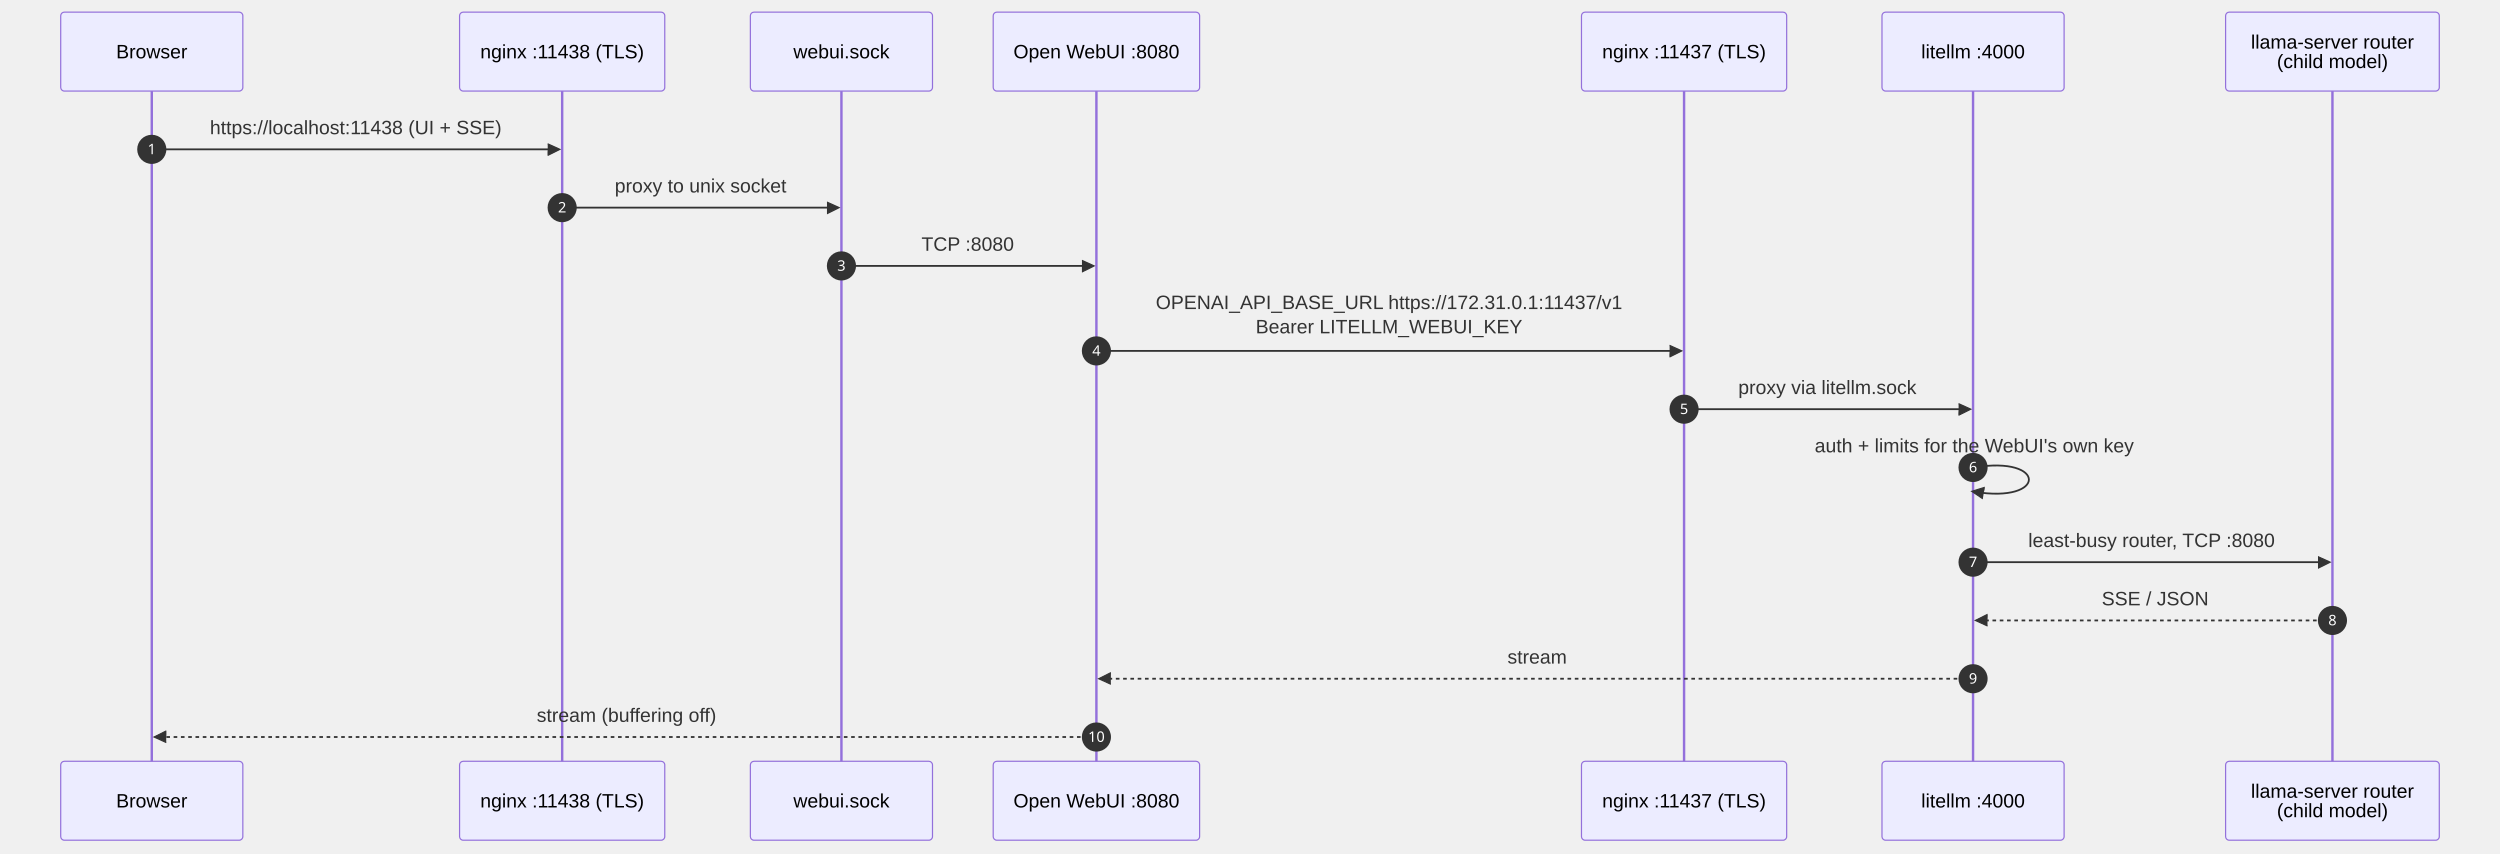
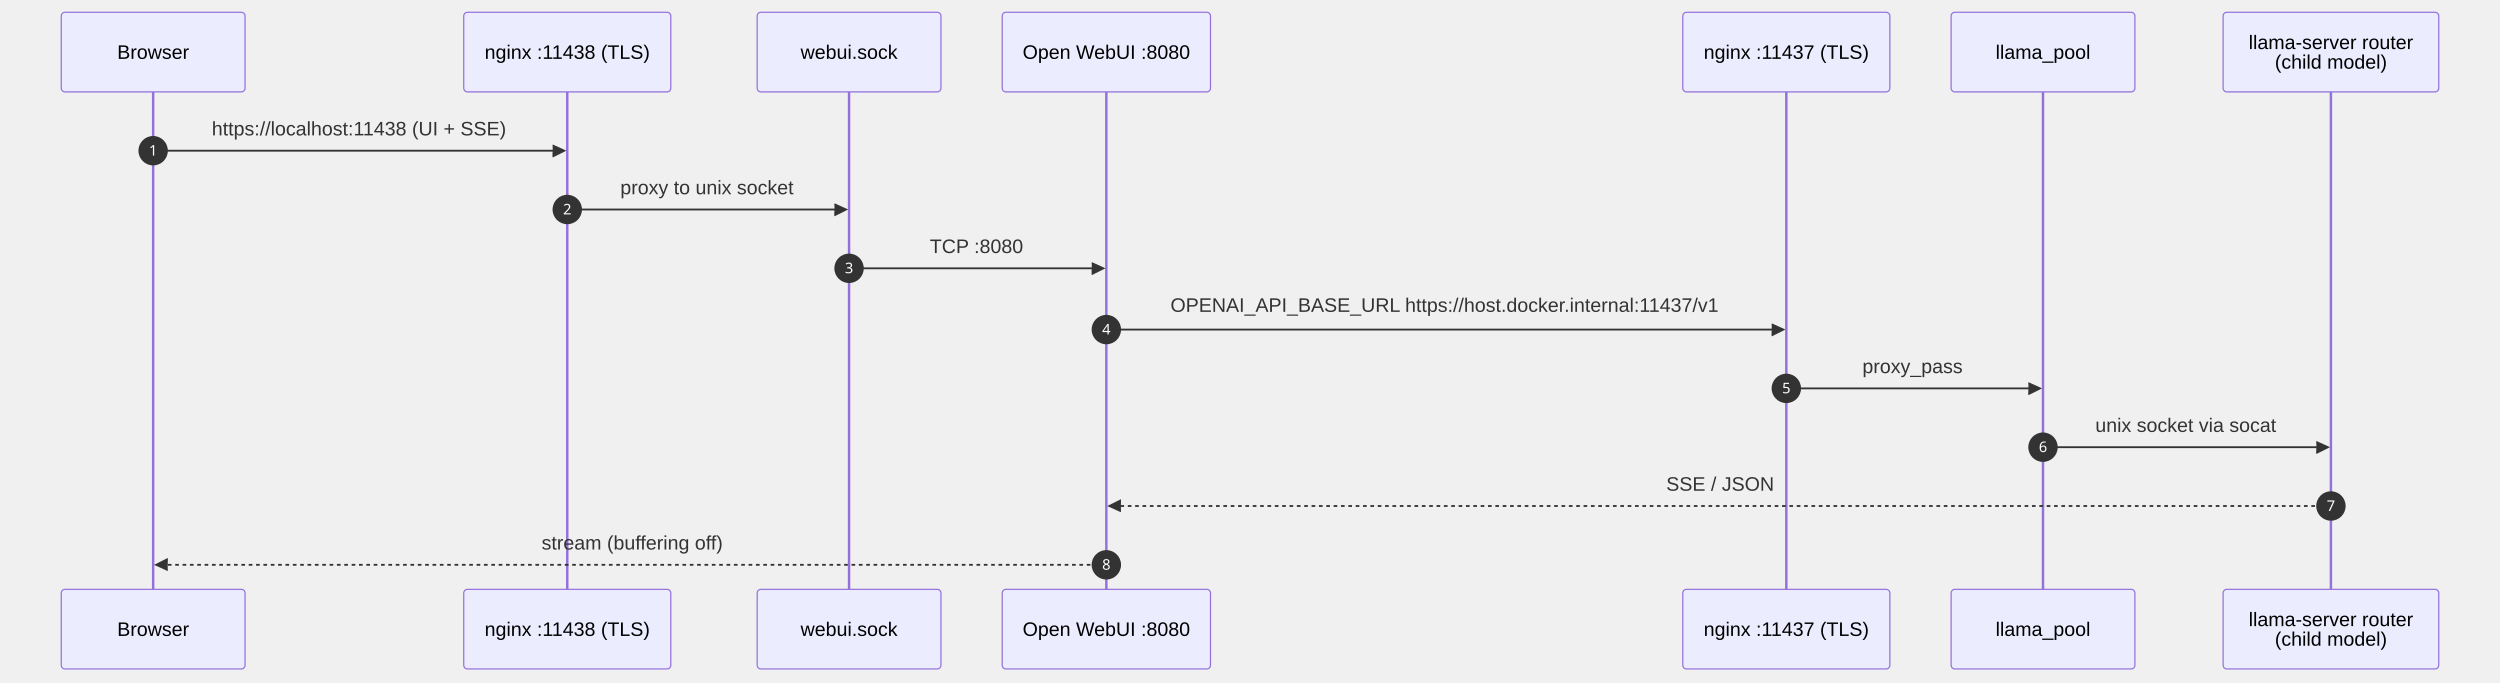
- <svg xmlns="http://www.w3.org/2000/svg" id="my-svg" width="100%" style="max-width: 2059px; background-color: white;" viewBox="-50 -10 2059 703" role="graphics-document document" aria-roledescription="sequence">
-   <g>
-     <rect x="1783" y="617" fill="#eaeaea" stroke="#666" width="176" height="65" name="L" rx="3" ry="3" class="actor actor-bottom" />
-     <text x="1871" y="649.5" dominant-baseline="central" alignment-baseline="central" class="actor actor-box" style="text-anchor: middle; font-size: 16px; font-weight: 400;">
-       <tspan x="1871" dy="-8">llama-server router</tspan>
-     </text>
-     <text x="1871" y="649.5" dominant-baseline="central" alignment-baseline="central" class="actor actor-box" style="text-anchor: middle; font-size: 16px; font-weight: 400;">
-       <tspan x="1871" dy="8">(child model)</tspan>
-     </text>
-   </g>
-   <g>
-     <rect x="1500" y="617" fill="#eaeaea" stroke="#666" width="150" height="65" name="LL" rx="3" ry="3" class="actor actor-bottom" />
-     <text x="1575" y="649.5" dominant-baseline="central" alignment-baseline="central" class="actor actor-box" style="text-anchor: middle; font-size: 16px; font-weight: 400;">
-       <tspan x="1575" dy="0">litellm :4000</tspan>
-     </text>
-   </g>
-   <g>
-     <rect x="1252.5" y="617" fill="#eaeaea" stroke="#666" width="169" height="65" name="N1" rx="3" ry="3" class="actor actor-bottom" />
-     <text x="1337" y="649.5" dominant-baseline="central" alignment-baseline="central" class="actor actor-box" style="text-anchor: middle; font-size: 16px; font-weight: 400;">
-       <tspan x="1337" dy="0">nginx :11437 (TLS)</tspan>
-     </text>
-   </g>
-   <g>
-     <rect x="768" y="617" fill="#eaeaea" stroke="#666" width="170" height="65" name="W" rx="3" ry="3" class="actor actor-bottom" />
-     <text x="853" y="649.5" dominant-baseline="central" alignment-baseline="central" class="actor actor-box" style="text-anchor: middle; font-size: 16px; font-weight: 400;">
+ <svg xmlns="http://www.w3.org/2000/svg" id="my-svg" width="100%" style="max-width: 2040.5px; background-color: white;" viewBox="-50 -10 2040.5 557" role="graphics-document document" aria-roledescription="sequence">
+   <g>
+     <rect x="1764.5" y="471" fill="#eaeaea" stroke="#666" width="176" height="65" name="L" rx="3" ry="3" class="actor actor-bottom" />
+     <text x="1852.5" y="503.5" dominant-baseline="central" alignment-baseline="central" class="actor actor-box" style="text-anchor: middle; font-size: 16px; font-weight: 400;">
+       <tspan x="1852.5" dy="-8">llama-server router</tspan>
+     </text>
+     <text x="1852.5" y="503.5" dominant-baseline="central" alignment-baseline="central" class="actor actor-box" style="text-anchor: middle; font-size: 16px; font-weight: 400;">
+       <tspan x="1852.5" dy="8">(child model)</tspan>
+     </text>
+   </g>
+   <g>
+     <rect x="1542.5" y="471" fill="#eaeaea" stroke="#666" width="150" height="65" name="UP" rx="3" ry="3" class="actor actor-bottom" />
+     <text x="1617.5" y="503.5" dominant-baseline="central" alignment-baseline="central" class="actor actor-box" style="text-anchor: middle; font-size: 16px; font-weight: 400;">
+       <tspan x="1617.5" dy="0">llama_pool</tspan>
+     </text>
+   </g>
+   <g>
+     <rect x="1323.5" y="471" fill="#eaeaea" stroke="#666" width="169" height="65" name="N1" rx="3" ry="3" class="actor actor-bottom" />
+     <text x="1408" y="503.5" dominant-baseline="central" alignment-baseline="central" class="actor actor-box" style="text-anchor: middle; font-size: 16px; font-weight: 400;">
+       <tspan x="1408" dy="0">nginx :11437 (TLS)</tspan>
+     </text>
+   </g>
+   <g>
+     <rect x="768" y="471" fill="#eaeaea" stroke="#666" width="170" height="65" name="W" rx="3" ry="3" class="actor actor-bottom" />
+     <text x="853" y="503.5" dominant-baseline="central" alignment-baseline="central" class="actor actor-box" style="text-anchor: middle; font-size: 16px; font-weight: 400;">
      <tspan x="853" dy="0">Open WebUI :8080</tspan>
    </text>
  </g>
  <g>
-     <rect x="568" y="617" fill="#eaeaea" stroke="#666" width="150" height="65" name="WS" rx="3" ry="3" class="actor actor-bottom" />
-     <text x="643" y="649.5" dominant-baseline="central" alignment-baseline="central" class="actor actor-box" style="text-anchor: middle; font-size: 16px; font-weight: 400;">
+     <rect x="568" y="471" fill="#eaeaea" stroke="#666" width="150" height="65" name="WS" rx="3" ry="3" class="actor actor-bottom" />
+     <text x="643" y="503.5" dominant-baseline="central" alignment-baseline="central" class="actor actor-box" style="text-anchor: middle; font-size: 16px; font-weight: 400;">
      <tspan x="643" dy="0">webui.sock</tspan>
    </text>
  </g>
  <g>
-     <rect x="328.5" y="617" fill="#eaeaea" stroke="#666" width="169" height="65" name="N2" rx="3" ry="3" class="actor actor-bottom" />
-     <text x="413" y="649.5" dominant-baseline="central" alignment-baseline="central" class="actor actor-box" style="text-anchor: middle; font-size: 16px; font-weight: 400;">
+     <rect x="328.5" y="471" fill="#eaeaea" stroke="#666" width="169" height="65" name="N2" rx="3" ry="3" class="actor actor-bottom" />
+     <text x="413" y="503.5" dominant-baseline="central" alignment-baseline="central" class="actor actor-box" style="text-anchor: middle; font-size: 16px; font-weight: 400;">
      <tspan x="413" dy="0">nginx :11438 (TLS)</tspan>
    </text>
  </g>
  <g>
-     <rect x="0" y="617" fill="#eaeaea" stroke="#666" width="150" height="65" name="B" rx="3" ry="3" class="actor actor-bottom" />
-     <text x="75" y="649.5" dominant-baseline="central" alignment-baseline="central" class="actor actor-box" style="text-anchor: middle; font-size: 16px; font-weight: 400;">
+     <rect x="0" y="471" fill="#eaeaea" stroke="#666" width="150" height="65" name="B" rx="3" ry="3" class="actor actor-bottom" />
+     <text x="75" y="503.5" dominant-baseline="central" alignment-baseline="central" class="actor actor-box" style="text-anchor: middle; font-size: 16px; font-weight: 400;">
      <tspan x="75" dy="0">Browser</tspan>
    </text>
  </g>
  <g>
-     <line id="actor6" x1="1871" y1="65" x2="1871" y2="617" class="actor-line 200" stroke-width="0.5px" stroke="#999" name="L" data-et="life-line" data-id="L" />
+     <line id="actor6" x1="1852.5" y1="65" x2="1852.5" y2="471" class="actor-line 200" stroke-width="0.5px" stroke="#999" name="L" data-et="life-line" data-id="L" />
    <g id="root-6" data-et="participant" data-type="participant" data-id="L">
-       <rect x="1783" y="0" fill="#eaeaea" stroke="#666" width="176" height="65" name="L" rx="3" ry="3" class="actor actor-top" />
-       <text x="1871" y="32.5" dominant-baseline="central" alignment-baseline="central" class="actor actor-box" style="text-anchor: middle; font-size: 16px; font-weight: 400;">
-         <tspan x="1871" dy="-8">llama-server router</tspan>
-       </text>
-       <text x="1871" y="32.5" dominant-baseline="central" alignment-baseline="central" class="actor actor-box" style="text-anchor: middle; font-size: 16px; font-weight: 400;">
-         <tspan x="1871" dy="8">(child model)</tspan>
-       </text>
-     </g>
-   </g>
-   <g>
-     <line id="actor5" x1="1575" y1="65" x2="1575" y2="617" class="actor-line 200" stroke-width="0.5px" stroke="#999" name="LL" data-et="life-line" data-id="LL" />
-     <g id="root-5" data-et="participant" data-type="participant" data-id="LL">
-       <rect x="1500" y="0" fill="#eaeaea" stroke="#666" width="150" height="65" name="LL" rx="3" ry="3" class="actor actor-top" />
-       <text x="1575" y="32.5" dominant-baseline="central" alignment-baseline="central" class="actor actor-box" style="text-anchor: middle; font-size: 16px; font-weight: 400;">
-         <tspan x="1575" dy="0">litellm :4000</tspan>
-       </text>
-     </g>
-   </g>
-   <g>
-     <line id="actor4" x1="1337" y1="65" x2="1337" y2="617" class="actor-line 200" stroke-width="0.5px" stroke="#999" name="N1" data-et="life-line" data-id="N1" />
+       <rect x="1764.5" y="0" fill="#eaeaea" stroke="#666" width="176" height="65" name="L" rx="3" ry="3" class="actor actor-top" />
+       <text x="1852.5" y="32.5" dominant-baseline="central" alignment-baseline="central" class="actor actor-box" style="text-anchor: middle; font-size: 16px; font-weight: 400;">
+         <tspan x="1852.5" dy="-8">llama-server router</tspan>
+       </text>
+       <text x="1852.5" y="32.5" dominant-baseline="central" alignment-baseline="central" class="actor actor-box" style="text-anchor: middle; font-size: 16px; font-weight: 400;">
+         <tspan x="1852.5" dy="8">(child model)</tspan>
+       </text>
+     </g>
+   </g>
+   <g>
+     <line id="actor5" x1="1617.5" y1="65" x2="1617.5" y2="471" class="actor-line 200" stroke-width="0.5px" stroke="#999" name="UP" data-et="life-line" data-id="UP" />
+     <g id="root-5" data-et="participant" data-type="participant" data-id="UP">
+       <rect x="1542.5" y="0" fill="#eaeaea" stroke="#666" width="150" height="65" name="UP" rx="3" ry="3" class="actor actor-top" />
+       <text x="1617.5" y="32.5" dominant-baseline="central" alignment-baseline="central" class="actor actor-box" style="text-anchor: middle; font-size: 16px; font-weight: 400;">
+         <tspan x="1617.5" dy="0">llama_pool</tspan>
+       </text>
+     </g>
+   </g>
+   <g>
+     <line id="actor4" x1="1408" y1="65" x2="1408" y2="471" class="actor-line 200" stroke-width="0.5px" stroke="#999" name="N1" data-et="life-line" data-id="N1" />
    <g id="root-4" data-et="participant" data-type="participant" data-id="N1">
-       <rect x="1252.5" y="0" fill="#eaeaea" stroke="#666" width="169" height="65" name="N1" rx="3" ry="3" class="actor actor-top" />
-       <text x="1337" y="32.5" dominant-baseline="central" alignment-baseline="central" class="actor actor-box" style="text-anchor: middle; font-size: 16px; font-weight: 400;">
-         <tspan x="1337" dy="0">nginx :11437 (TLS)</tspan>
-       </text>
-     </g>
-   </g>
-   <g>
-     <line id="actor3" x1="853" y1="65" x2="853" y2="617" class="actor-line 200" stroke-width="0.5px" stroke="#999" name="W" data-et="life-line" data-id="W" />
+       <rect x="1323.5" y="0" fill="#eaeaea" stroke="#666" width="169" height="65" name="N1" rx="3" ry="3" class="actor actor-top" />
+       <text x="1408" y="32.5" dominant-baseline="central" alignment-baseline="central" class="actor actor-box" style="text-anchor: middle; font-size: 16px; font-weight: 400;">
+         <tspan x="1408" dy="0">nginx :11437 (TLS)</tspan>
+       </text>
+     </g>
+   </g>
+   <g>
+     <line id="actor3" x1="853" y1="65" x2="853" y2="471" class="actor-line 200" stroke-width="0.5px" stroke="#999" name="W" data-et="life-line" data-id="W" />
    <g id="root-3" data-et="participant" data-type="participant" data-id="W">
      <rect x="768" y="0" fill="#eaeaea" stroke="#666" width="170" height="65" name="W" rx="3" ry="3" class="actor actor-top" />
      <text x="853" y="32.5" dominant-baseline="central" alignment-baseline="central" class="actor actor-box" style="text-anchor: middle; font-size: 16px; font-weight: 400;">
        <tspan x="853" dy="0">Open WebUI :8080</tspan>
      </text>
    </g>
  </g>
  <g>
-     <line id="actor2" x1="643" y1="65" x2="643" y2="617" class="actor-line 200" stroke-width="0.5px" stroke="#999" name="WS" data-et="life-line" data-id="WS" />
+     <line id="actor2" x1="643" y1="65" x2="643" y2="471" class="actor-line 200" stroke-width="0.5px" stroke="#999" name="WS" data-et="life-line" data-id="WS" />
    <g id="root-2" data-et="participant" data-type="participant" data-id="WS">
      <rect x="568" y="0" fill="#eaeaea" stroke="#666" width="150" height="65" name="WS" rx="3" ry="3" class="actor actor-top" />
      <text x="643" y="32.5" dominant-baseline="central" alignment-baseline="central" class="actor actor-box" style="text-anchor: middle; font-size: 16px; font-weight: 400;">
        <tspan x="643" dy="0">webui.sock</tspan>
      </text>
    </g>
  </g>
  <g>
-     <line id="actor1" x1="413" y1="65" x2="413" y2="617" class="actor-line 200" stroke-width="0.5px" stroke="#999" name="N2" data-et="life-line" data-id="N2" />
+     <line id="actor1" x1="413" y1="65" x2="413" y2="471" class="actor-line 200" stroke-width="0.5px" stroke="#999" name="N2" data-et="life-line" data-id="N2" />
    <g id="root-1" data-et="participant" data-type="participant" data-id="N2">
      <rect x="328.5" y="0" fill="#eaeaea" stroke="#666" width="169" height="65" name="N2" rx="3" ry="3" class="actor actor-top" />
      <text x="413" y="32.5" dominant-baseline="central" alignment-baseline="central" class="actor actor-box" style="text-anchor: middle; font-size: 16px; font-weight: 400;">
        <tspan x="413" dy="0">nginx :11438 (TLS)</tspan>
      </text>
    </g>
  </g>
  <g>
-     <line id="actor0" x1="75" y1="65" x2="75" y2="617" class="actor-line 200" stroke-width="0.5px" stroke="#999" name="B" data-et="life-line" data-id="B" />
+     <line id="actor0" x1="75" y1="65" x2="75" y2="471" class="actor-line 200" stroke-width="0.5px" stroke="#999" name="B" data-et="life-line" data-id="B" />
    <g id="root-0" data-et="participant" data-type="participant" data-id="B">
      <rect x="0" y="0" fill="#eaeaea" stroke="#666" width="150" height="65" name="B" rx="3" ry="3" class="actor actor-top" />
      <text x="75" y="32.5" dominant-baseline="central" alignment-baseline="central" class="actor actor-box" style="text-anchor: middle; font-size: 16px; font-weight: 400;">
        <tspan x="75" dy="0">Browser</tspan>
      </text>
    </g>
  </g>
  <style>#my-svg{font-family:"trebuchet ms",verdana,arial,sans-serif;font-size:16px;fill:#333;}@keyframes edge-animation-frame{from{stroke-dashoffset:0;}}@keyframes dash{to{stroke-dashoffset:0;}}#my-svg .edge-animation-slow{stroke-dasharray:9,5!important;stroke-dashoffset:900;animation:dash 50s linear infinite;stroke-linecap:round;}#my-svg .edge-animation-fast{stroke-dasharray:9,5!important;stroke-dashoffset:900;animation:dash 20s linear infinite;stroke-linecap:round;}#my-svg .error-icon{fill:#552222;}#my-svg .error-text{fill:#552222;stroke:#552222;}#my-svg .edge-thickness-normal{stroke-width:1px;}#my-svg .edge-thickness-thick{stroke-width:3.5px;}#my-svg .edge-pattern-solid{stroke-dasharray:0;}#my-svg .edge-thickness-invisible{stroke-width:0;fill:none;}#my-svg .edge-pattern-dashed{stroke-dasharray:3;}#my-svg .edge-pattern-dotted{stroke-dasharray:2;}#my-svg .marker{fill:#333333;stroke:#333333;}#my-svg .marker.cross{stroke:#333333;}#my-svg svg{font-family:"trebuchet ms",verdana,arial,sans-serif;font-size:16px;}#my-svg p{margin:0;}#my-svg .actor{stroke:#9370DB;fill:#ECECFF;stroke-width:1;}#my-svg rect.actor.outer-path[data-look="neo"]{filter:drop-shadow(1px 2px 2px rgba(185, 185, 185, 1));}#my-svg rect.note[data-look="neo"]{stroke:#aaaa33;fill:#fff5ad;filter:drop-shadow(1px 2px 2px rgba(185, 185, 185, 1));}#my-svg text.actor&gt;tspan{fill:black;stroke:none;}#my-svg .actor-line{stroke:#9370DB;}#my-svg .innerArc{stroke-width:1.5;stroke-dasharray:none;}#my-svg .messageLine0{stroke-width:1.5;stroke-dasharray:none;stroke:#333;}#my-svg .messageLine1{stroke-width:1.5;stroke-dasharray:2,2;stroke:#333;}#my-svg [id$="-arrowhead"] path{fill:#333;stroke:#333;}#my-svg .sequenceNumber{fill:white;}#my-svg [id$="-sequencenumber"]{fill:#333;}#my-svg [id$="-crosshead"] path{fill:#333;stroke:#333;}#my-svg .messageText{fill:#333;stroke:none;}#my-svg .labelBox{stroke:#9370DB;fill:#ECECFF;filter:none;}#my-svg .labelText,#my-svg .labelText&gt;tspan{fill:black;stroke:none;}#my-svg .loopText,#my-svg .loopText&gt;tspan{fill:black;stroke:none;}#my-svg .sectionTitle,#my-svg .sectionTitle&gt;tspan{fill:black;stroke:none;}#my-svg .loopLine{stroke-width:2px;stroke-dasharray:2,2;stroke:#9370DB;fill:#9370DB;}#my-svg .note{stroke:#aaaa33;fill:#fff5ad;}#my-svg .noteText,#my-svg .noteText&gt;tspan{fill:black;stroke:none;font-weight:normal;}#my-svg .activation0{fill:#f4f4f4;stroke:#666;}#my-svg .activation1{fill:#f4f4f4;stroke:#666;}#my-svg .activation2{fill:#f4f4f4;stroke:#666;}#my-svg .actorPopupMenu{position:absolute;}#my-svg .actorPopupMenuPanel{position:absolute;fill:#ECECFF;box-shadow:0px 8px 16px 0px rgba(0,0,0,0.2);filter:drop-shadow(3px 5px 2px rgb(0 0 0 / 0.4));}#my-svg .actor-man circle,#my-svg line{fill:#ECECFF;stroke-width:2px;}#my-svg g rect.rect{filter:drop-shadow(1px 2px 2px rgba(185, 185, 185, 1));stroke:#9370DB;}#my-svg .node .neo-node{stroke:#9370DB;}#my-svg [data-look="neo"].node rect,#my-svg [data-look="neo"].cluster rect,#my-svg [data-look="neo"].node polygon{stroke:#9370DB;filter:drop-shadow(1px 2px 2px rgba(185, 185, 185, 1));}#my-svg [data-look="neo"].swimlane.cluster rect{filter:none;}#my-svg [data-look="neo"].node path{stroke:#9370DB;stroke-width:1px;}#my-svg [data-look="neo"].node .outer-path{filter:drop-shadow(1px 2px 2px rgba(185, 185, 185, 1));}#my-svg [data-look="neo"].node .neo-line path{stroke:#9370DB;filter:none;}#my-svg [data-look="neo"].node circle{stroke:#9370DB;filter:drop-shadow(1px 2px 2px rgba(185, 185, 185, 1));}#my-svg [data-look="neo"].node circle .state-start{fill:#000000;}#my-svg [data-look="neo"].icon-shape .icon{fill:#9370DB;filter:drop-shadow(1px 2px 2px rgba(185, 185, 185, 1));}#my-svg [data-look="neo"].icon-shape .icon-neo path{stroke:#9370DB;filter:drop-shadow(1px 2px 2px rgba(185, 185, 185, 1));}#my-svg :root{--mermaid-font-family:"trebuchet ms",verdana,arial,sans-serif;}</style>
  <g />
  <defs>
    <symbol id="my-svg-computer" width="24" height="24">
      <path transform="scale(.5)" d="M2 2v13h20v-13h-20zm18 11h-16v-9h16v9zm-10.228 6l.466-1h3.524l.467 1h-4.457zm14.228 3h-24l2-6h2.104l-1.33 4h18.45l-1.297-4h2.073l2 6zm-5-10h-14v-7h14v7z" />
    </symbol>
  </defs>
  <defs>
    <symbol id="my-svg-database" fill-rule="evenodd" clip-rule="evenodd">
      <path transform="scale(.5)" d="M12.258.001l.256.004.255.005.253.008.251.01.249.012.247.015.246.016.242.019.241.02.239.023.236.024.233.027.231.028.229.031.225.032.223.034.22.036.217.038.214.04.211.041.208.043.205.045.201.046.198.048.194.05.191.051.187.053.183.054.18.056.175.057.172.059.168.06.163.061.16.063.155.064.15.066.074.033.073.033.071.034.07.034.069.035.068.035.067.035.066.035.064.036.064.036.062.036.06.036.06.037.058.037.058.037.055.038.055.038.053.038.052.038.051.039.05.039.048.039.047.039.045.04.044.04.043.04.041.04.04.041.039.041.037.041.036.041.034.041.033.042.032.042.03.042.029.042.027.042.026.043.024.043.023.043.021.043.02.043.018.044.017.043.015.044.013.044.012.044.011.045.009.044.007.045.006.045.004.045.002.045.001.045v17l-.001.045-.002.045-.004.045-.006.045-.007.045-.009.044-.011.045-.012.044-.013.044-.015.044-.017.043-.018.044-.02.043-.021.043-.023.043-.024.043-.026.043-.027.042-.029.042-.03.042-.032.042-.033.042-.034.041-.036.041-.037.041-.039.041-.04.041-.041.04-.043.04-.044.04-.045.04-.047.039-.048.039-.05.039-.051.039-.052.038-.053.038-.055.038-.055.038-.058.037-.058.037-.06.037-.06.036-.062.036-.064.036-.064.036-.066.035-.067.035-.068.035-.069.035-.07.034-.071.034-.073.033-.074.033-.15.066-.155.064-.16.063-.163.061-.168.06-.172.059-.175.057-.18.056-.183.054-.187.053-.191.051-.194.05-.198.048-.201.046-.205.045-.208.043-.211.041-.214.04-.217.038-.22.036-.223.034-.225.032-.229.031-.231.028-.233.027-.236.024-.239.023-.241.02-.242.019-.246.016-.247.015-.249.012-.251.01-.253.008-.255.005-.256.004-.258.001-.258-.001-.256-.004-.255-.005-.253-.008-.251-.01-.249-.012-.247-.015-.245-.016-.243-.019-.241-.02-.238-.023-.236-.024-.234-.027-.231-.028-.228-.031-.226-.032-.223-.034-.22-.036-.217-.038-.214-.04-.211-.041-.208-.043-.204-.045-.201-.046-.198-.048-.195-.05-.19-.051-.187-.053-.184-.054-.179-.056-.176-.057-.172-.059-.167-.06-.164-.061-.159-.063-.155-.064-.151-.066-.074-.033-.072-.033-.072-.034-.07-.034-.069-.035-.068-.035-.067-.035-.066-.035-.064-.036-.063-.036-.062-.036-.061-.036-.06-.037-.058-.037-.057-.037-.056-.038-.055-.038-.053-.038-.052-.038-.051-.039-.049-.039-.049-.039-.046-.039-.046-.04-.044-.04-.043-.04-.041-.04-.04-.041-.039-.041-.037-.041-.036-.041-.034-.041-.033-.042-.032-.042-.03-.042-.029-.042-.027-.042-.026-.043-.024-.043-.023-.043-.021-.043-.02-.043-.018-.044-.017-.043-.015-.044-.013-.044-.012-.044-.011-.045-.009-.044-.007-.045-.006-.045-.004-.045-.002-.045-.001-.045v-17l.001-.045.002-.045.004-.045.006-.045.007-.045.009-.044.011-.045.012-.044.013-.044.015-.044.017-.043.018-.044.02-.043.021-.043.023-.043.024-.043.026-.043.027-.042.029-.042.03-.042.032-.042.033-.042.034-.041.036-.041.037-.041.039-.041.04-.041.041-.04.043-.04.044-.04.046-.04.046-.039.049-.039.049-.039.051-.039.052-.038.053-.038.055-.038.056-.038.057-.037.058-.037.06-.037.061-.036.062-.036.063-.036.064-.036.066-.035.067-.035.068-.035.069-.035.07-.034.072-.034.072-.033.074-.033.151-.066.155-.064.159-.063.164-.061.167-.06.172-.059.176-.057.179-.056.184-.054.187-.053.19-.051.195-.05.198-.048.201-.046.204-.045.208-.043.211-.041.214-.04.217-.038.22-.036.223-.034.226-.032.228-.031.231-.028.234-.027.236-.024.238-.023.241-.02.243-.019.245-.016.247-.015.249-.012.251-.01.253-.008.255-.005.256-.004.258-.001.258.001zm-9.258 20.499v.01l.001.021.003.021.004.022.005.021.006.022.007.022.009.023.01.022.011.023.012.023.013.023.015.023.016.024.017.023.018.024.019.024.021.024.022.025.023.024.024.025.052.049.056.05.061.051.066.051.07.051.075.051.079.052.084.052.088.052.092.052.097.052.102.051.105.052.11.052.114.051.119.051.123.051.127.05.131.05.135.05.139.048.144.049.147.047.152.047.155.047.16.045.163.045.167.043.171.043.176.041.178.041.183.039.187.039.19.037.194.035.197.035.202.033.204.031.209.03.212.029.216.027.219.025.222.024.226.021.23.02.233.018.236.016.24.015.243.012.246.01.249.008.253.005.256.004.259.001.26-.001.257-.004.254-.005.25-.008.247-.011.244-.012.241-.014.237-.016.233-.018.231-.021.226-.021.224-.024.22-.026.216-.027.212-.028.21-.031.205-.031.202-.034.198-.034.194-.036.191-.037.187-.039.183-.04.179-.04.175-.042.172-.043.168-.044.163-.045.16-.046.155-.046.152-.047.148-.048.143-.049.139-.049.136-.05.131-.05.126-.05.123-.051.118-.052.114-.051.11-.052.106-.052.101-.052.096-.052.092-.052.088-.053.083-.051.079-.052.074-.052.07-.051.065-.051.06-.051.056-.05.051-.05.023-.024.023-.025.021-.024.02-.024.019-.024.018-.024.017-.024.015-.023.014-.024.013-.023.012-.023.01-.023.01-.022.008-.022.006-.022.006-.022.004-.022.004-.021.001-.021.001-.021v-4.127l-.077.055-.08.053-.083.054-.085.053-.087.052-.09.052-.093.051-.095.05-.097.05-.1.049-.102.049-.105.048-.106.047-.109.047-.111.046-.114.045-.115.045-.118.044-.12.043-.122.042-.124.042-.126.041-.128.04-.13.04-.132.038-.134.038-.135.037-.138.037-.139.035-.142.035-.143.034-.144.033-.147.032-.148.031-.15.03-.151.03-.153.029-.154.027-.156.027-.158.026-.159.025-.161.024-.162.023-.163.022-.165.021-.166.02-.167.019-.169.018-.169.017-.171.016-.173.015-.173.014-.175.013-.175.012-.177.011-.178.01-.179.008-.179.008-.181.006-.182.005-.182.004-.184.003-.184.002h-.37l-.184-.002-.184-.003-.182-.004-.182-.005-.181-.006-.179-.008-.179-.008-.178-.01-.176-.011-.176-.012-.175-.013-.173-.014-.172-.015-.171-.016-.17-.017-.169-.018-.167-.019-.166-.02-.165-.021-.163-.022-.162-.023-.161-.024-.159-.025-.157-.026-.156-.027-.155-.027-.153-.029-.151-.03-.15-.03-.148-.031-.146-.032-.145-.033-.143-.034-.141-.035-.14-.035-.137-.037-.136-.037-.134-.038-.132-.038-.13-.04-.128-.04-.126-.041-.124-.042-.122-.042-.12-.044-.117-.043-.116-.045-.113-.045-.112-.046-.109-.047-.106-.047-.105-.048-.102-.049-.1-.049-.097-.05-.095-.05-.093-.052-.09-.051-.087-.052-.085-.053-.083-.054-.08-.054-.077-.054v4.127zm0-5.654v.011l.001.021.003.021.004.021.005.022.006.022.007.022.009.022.01.022.011.023.012.023.013.023.015.024.016.023.017.024.018.024.019.024.021.024.022.024.023.025.024.024.052.05.056.05.061.05.066.051.07.051.075.052.079.051.084.052.088.052.092.052.097.052.102.052.105.052.11.051.114.051.119.052.123.05.127.051.131.05.135.049.139.049.144.048.147.048.152.047.155.046.16.045.163.045.167.044.171.042.176.042.178.04.183.04.187.038.19.037.194.036.197.034.202.033.204.032.209.03.212.028.216.027.219.025.222.024.226.022.23.02.233.018.236.016.24.014.243.012.246.01.249.008.253.006.256.003.259.001.26-.001.257-.003.254-.006.25-.008.247-.01.244-.012.241-.015.237-.016.233-.018.231-.02.226-.022.224-.024.22-.025.216-.027.212-.029.21-.03.205-.032.202-.033.198-.035.194-.036.191-.037.187-.039.183-.039.179-.041.175-.042.172-.043.168-.044.163-.045.16-.045.155-.047.152-.047.148-.048.143-.048.139-.05.136-.049.131-.05.126-.051.123-.051.118-.051.114-.052.11-.052.106-.052.101-.052.096-.052.092-.052.088-.052.083-.052.079-.052.074-.051.07-.052.065-.051.06-.05.056-.051.051-.049.023-.025.023-.024.021-.025.02-.024.019-.024.018-.024.017-.024.015-.023.014-.023.013-.024.012-.022.01-.023.01-.023.008-.022.006-.022.006-.022.004-.021.004-.022.001-.021.001-.021v-4.139l-.077.054-.08.054-.083.054-.085.052-.087.053-.09.051-.093.051-.095.051-.097.05-.1.049-.102.049-.105.048-.106.047-.109.047-.111.046-.114.045-.115.044-.118.044-.12.044-.122.042-.124.042-.126.041-.128.04-.13.039-.132.039-.134.038-.135.037-.138.036-.139.036-.142.035-.143.033-.144.033-.147.033-.148.031-.15.03-.151.03-.153.028-.154.028-.156.027-.158.026-.159.025-.161.024-.162.023-.163.022-.165.021-.166.02-.167.019-.169.018-.169.017-.171.016-.173.015-.173.014-.175.013-.175.012-.177.011-.178.009-.179.009-.179.007-.181.007-.182.005-.182.004-.184.003-.184.002h-.37l-.184-.002-.184-.003-.182-.004-.182-.005-.181-.007-.179-.007-.179-.009-.178-.009-.176-.011-.176-.012-.175-.013-.173-.014-.172-.015-.171-.016-.17-.017-.169-.018-.167-.019-.166-.02-.165-.021-.163-.022-.162-.023-.161-.024-.159-.025-.157-.026-.156-.027-.155-.028-.153-.028-.151-.03-.15-.03-.148-.031-.146-.033-.145-.033-.143-.033-.141-.035-.14-.036-.137-.036-.136-.037-.134-.038-.132-.039-.13-.039-.128-.04-.126-.041-.124-.042-.122-.043-.12-.043-.117-.044-.116-.044-.113-.046-.112-.046-.109-.046-.106-.047-.105-.048-.102-.049-.1-.049-.097-.05-.095-.051-.093-.051-.09-.051-.087-.053-.085-.052-.083-.054-.08-.054-.077-.054v4.139zm0-5.666v.011l.001.02.003.022.004.021.005.022.006.021.007.022.009.023.01.022.011.023.012.023.013.023.015.023.016.024.017.024.018.023.019.024.021.025.022.024.023.024.024.025.052.05.056.05.061.05.066.051.07.051.075.052.079.051.084.052.088.052.092.052.097.052.102.052.105.051.11.052.114.051.119.051.123.051.127.05.131.05.135.05.139.049.144.048.147.048.152.047.155.046.16.045.163.045.167.043.171.043.176.042.178.04.183.04.187.038.19.037.194.036.197.034.202.033.204.032.209.03.212.028.216.027.219.025.222.024.226.021.23.02.233.018.236.017.24.014.243.012.246.01.249.008.253.006.256.003.259.001.26-.001.257-.003.254-.006.25-.008.247-.01.244-.013.241-.014.237-.016.233-.018.231-.02.226-.022.224-.024.22-.025.216-.027.212-.029.21-.03.205-.032.202-.033.198-.035.194-.036.191-.037.187-.039.183-.039.179-.041.175-.042.172-.043.168-.044.163-.045.16-.045.155-.047.152-.047.148-.048.143-.049.139-.049.136-.049.131-.051.126-.05.123-.051.118-.052.114-.051.11-.052.106-.052.101-.052.096-.052.092-.052.088-.052.083-.052.079-.052.074-.052.07-.051.065-.051.06-.051.056-.05.051-.049.023-.025.023-.025.021-.024.02-.024.019-.024.018-.024.017-.024.015-.023.014-.024.013-.023.012-.023.01-.022.01-.023.008-.022.006-.022.006-.022.004-.022.004-.021.001-.021.001-.021v-4.153l-.077.054-.08.054-.083.053-.085.053-.087.053-.09.051-.093.051-.095.051-.097.05-.1.049-.102.048-.105.048-.106.048-.109.046-.111.046-.114.046-.115.044-.118.044-.12.043-.122.043-.124.042-.126.041-.128.04-.13.039-.132.039-.134.038-.135.037-.138.036-.139.036-.142.034-.143.034-.144.033-.147.032-.148.032-.15.03-.151.03-.153.028-.154.028-.156.027-.158.026-.159.024-.161.024-.162.023-.163.023-.165.021-.166.02-.167.019-.169.018-.169.017-.171.016-.173.015-.173.014-.175.013-.175.012-.177.01-.178.01-.179.009-.179.007-.181.006-.182.006-.182.004-.184.003-.184.001-.185.001-.185-.001-.184-.001-.184-.003-.182-.004-.182-.006-.181-.006-.179-.007-.179-.009-.178-.01-.176-.01-.176-.012-.175-.013-.173-.014-.172-.015-.171-.016-.17-.017-.169-.018-.167-.019-.166-.02-.165-.021-.163-.023-.162-.023-.161-.024-.159-.024-.157-.026-.156-.027-.155-.028-.153-.028-.151-.03-.15-.03-.148-.032-.146-.032-.145-.033-.143-.034-.141-.034-.14-.036-.137-.036-.136-.037-.134-.038-.132-.039-.13-.039-.128-.041-.126-.041-.124-.041-.122-.043-.12-.043-.117-.044-.116-.044-.113-.046-.112-.046-.109-.046-.106-.048-.105-.048-.102-.048-.1-.05-.097-.049-.095-.051-.093-.051-.09-.052-.087-.052-.085-.053-.083-.053-.08-.054-.077-.054v4.153zm8.74-8.179l-.257.004-.254.005-.25.008-.247.011-.244.012-.241.014-.237.016-.233.018-.231.021-.226.022-.224.023-.22.026-.216.027-.212.028-.21.031-.205.032-.202.033-.198.034-.194.036-.191.038-.187.038-.183.04-.179.041-.175.042-.172.043-.168.043-.163.045-.16.046-.155.046-.152.048-.148.048-.143.048-.139.049-.136.05-.131.05-.126.051-.123.051-.118.051-.114.052-.11.052-.106.052-.101.052-.096.052-.092.052-.088.052-.083.052-.079.052-.074.051-.07.052-.065.051-.06.05-.056.05-.051.05-.023.025-.023.024-.021.024-.02.025-.019.024-.018.024-.017.023-.015.024-.014.023-.013.023-.012.023-.01.023-.01.022-.008.022-.006.023-.006.021-.004.022-.004.021-.001.021-.001.021.001.021.001.021.004.021.004.022.006.021.006.023.008.022.01.022.01.023.012.023.013.023.014.023.015.024.017.023.018.024.019.024.02.025.021.024.023.024.023.025.051.05.056.05.06.05.065.051.07.052.074.051.079.052.083.052.088.052.092.052.096.052.101.052.106.052.11.052.114.052.118.051.123.051.126.051.131.05.136.05.139.049.143.048.148.048.152.048.155.046.16.046.163.045.168.043.172.043.175.042.179.041.183.04.187.038.191.038.194.036.198.034.202.033.205.032.21.031.212.028.216.027.22.026.224.023.226.022.231.021.233.018.237.016.241.014.244.012.247.011.25.008.254.005.257.004.26.001.26-.001.257-.004.254-.005.25-.008.247-.011.244-.012.241-.014.237-.016.233-.018.231-.021.226-.022.224-.023.22-.026.216-.027.212-.028.21-.031.205-.032.202-.033.198-.034.194-.036.191-.038.187-.038.183-.04.179-.041.175-.042.172-.043.168-.043.163-.045.16-.046.155-.046.152-.048.148-.048.143-.048.139-.049.136-.05.131-.05.126-.051.123-.051.118-.051.114-.052.11-.052.106-.052.101-.052.096-.052.092-.052.088-.052.083-.052.079-.052.074-.051.07-.052.065-.051.06-.05.056-.05.051-.05.023-.025.023-.024.021-.024.02-.025.019-.024.018-.024.017-.023.015-.024.014-.023.013-.023.012-.023.01-.023.01-.022.008-.022.006-.023.006-.021.004-.022.004-.021.001-.021.001-.021-.001-.021-.001-.021-.004-.021-.004-.022-.006-.021-.006-.023-.008-.022-.01-.022-.01-.023-.012-.023-.013-.023-.014-.023-.015-.024-.017-.023-.018-.024-.019-.024-.02-.025-.021-.024-.023-.024-.023-.025-.051-.05-.056-.05-.06-.05-.065-.051-.07-.052-.074-.051-.079-.052-.083-.052-.088-.052-.092-.052-.096-.052-.101-.052-.106-.052-.11-.052-.114-.052-.118-.051-.123-.051-.126-.051-.131-.05-.136-.05-.139-.049-.143-.048-.148-.048-.152-.048-.155-.046-.16-.046-.163-.045-.168-.043-.172-.043-.175-.042-.179-.041-.183-.04-.187-.038-.191-.038-.194-.036-.198-.034-.202-.033-.205-.032-.21-.031-.212-.028-.216-.027-.22-.026-.224-.023-.226-.022-.231-.021-.233-.018-.237-.016-.241-.014-.244-.012-.247-.011-.25-.008-.254-.005-.257-.004-.26-.001-.26.001z" />
    </symbol>
  </defs>
  <defs>
    <symbol id="my-svg-clock" width="24" height="24">
      <path transform="scale(.5)" d="M12 2c5.514 0 10 4.486 10 10s-4.486 10-10 10-10-4.486-10-10 4.486-10 10-10zm0-2c-6.627 0-12 5.373-12 12s5.373 12 12 12 12-5.373 12-12-5.373-12-12-12zm5.848 12.459c.202.038.202.333.001.372-1.907.361-6.045 1.111-6.547 1.111-.719 0-1.301-.582-1.301-1.301 0-.512.77-5.447 1.125-7.445.034-.192.312-.181.343.014l.985 6.238 5.394 1.011z" />
    </symbol>
  </defs>
  <defs>
    <marker id="my-svg-arrowhead" refX="7.9" refY="5" markerUnits="userSpaceOnUse" markerWidth="12" markerHeight="12" orient="auto-start-reverse">
      <path d="M -1 0 L 10 5 L 0 10 z" />
    </marker>
  </defs>
  <defs>
    <marker id="my-svg-crosshead" markerWidth="15" markerHeight="8" orient="auto" refX="4" refY="4.5">
      <path fill="none" stroke="#000000" stroke-width="1pt" d="M 1,2 L 6,7 M 6,2 L 1,7" style="stroke-dasharray: 0, 0;" />
    </marker>
  </defs>
  <defs>
    <marker id="my-svg-filled-head" refX="15.5" refY="7" markerWidth="20" markerHeight="28" orient="auto">
      <path d="M 18,7 L9,13 L14,7 L9,1 Z" />
    </marker>
  </defs>
  <defs>
    <marker id="my-svg-sequencenumber" refX="15" refY="15" markerWidth="60" markerHeight="40" orient="auto">
      <circle cx="15" cy="15" r="6" />
    </marker>
  </defs>
  <defs>
    <marker id="my-svg-solidTopArrowHead" refX="7.9" refY="7.25" markerUnits="userSpaceOnUse" markerWidth="12" markerHeight="12" orient="auto-start-reverse">
      <path d="M 0 0 L 10 8 L 0 8 z" />
    </marker>
  </defs>
  <defs>
    <marker id="my-svg-solidBottomArrowHead" refX="7.9" refY="0.75" markerUnits="userSpaceOnUse" markerWidth="12" markerHeight="12" orient="auto-start-reverse">
      <path d="M 0 0 L 10 0 L 0 8 z" />
    </marker>
  </defs>
  <defs>
    <marker id="my-svg-stickTopArrowHead" refX="7.5" refY="7" markerUnits="userSpaceOnUse" markerWidth="12" markerHeight="12" orient="auto-start-reverse">
      <path d="M 0 0 L 7 7" stroke="black" stroke-width="1.5" fill="none" />
    </marker>
  </defs>
  <defs>
    <marker id="my-svg-stickBottomArrowHead" refX="7.5" refY="0" markerUnits="userSpaceOnUse" markerWidth="12" markerHeight="12" orient="auto-start-reverse">
      <path d="M 0 7 L 7 0" stroke="black" stroke-width="1.5" fill="none" />
    </marker>
  </defs>
  <text x="243" y="80" text-anchor="middle" dominant-baseline="middle" alignment-baseline="middle" class="messageText" dy="1em" style="font-size: 16px; font-weight: 400;">https://localhost:11438 (UI + SSE)</text>
  <line x1="82" y1="113" x2="409" y2="113" class="messageLine0" data-et="message" data-id="i1" data-from="B" data-to="N2" stroke-width="2" stroke="none" marker-end="url(#my-svg-arrowhead)" style="fill: none;" />
  <line x1="75" y1="113" x2="75" y2="113" stroke-width="0" marker-start="url(#my-svg-sequencenumber)" />
  <text x="75" y="117" font-family="sans-serif" font-size="12px" text-anchor="middle" class="sequenceNumber">1</text>
  <text x="527" y="128" text-anchor="middle" dominant-baseline="middle" alignment-baseline="middle" class="messageText" dy="1em" style="font-size: 16px; font-weight: 400;">proxy to unix socket</text>
  <line x1="420" y1="161" x2="639" y2="161" class="messageLine0" data-et="message" data-id="i2" data-from="N2" data-to="WS" stroke-width="2" stroke="none" marker-end="url(#my-svg-arrowhead)" style="fill: none;" />
  <line x1="413" y1="161" x2="413" y2="161" stroke-width="0" marker-start="url(#my-svg-sequencenumber)" />
  <text x="413" y="165" font-family="sans-serif" font-size="12px" text-anchor="middle" class="sequenceNumber">2</text>
  <text x="747" y="176" text-anchor="middle" dominant-baseline="middle" alignment-baseline="middle" class="messageText" dy="1em" style="font-size: 16px; font-weight: 400;">TCP :8080</text>
  <line x1="650" y1="209" x2="849" y2="209" class="messageLine0" data-et="message" data-id="i3" data-from="WS" data-to="W" stroke-width="2" stroke="none" marker-end="url(#my-svg-arrowhead)" style="fill: none;" />
  <line x1="643" y1="209" x2="643" y2="209" stroke-width="0" marker-start="url(#my-svg-sequencenumber)" />
  <text x="643" y="213" font-family="sans-serif" font-size="12px" text-anchor="middle" class="sequenceNumber">3</text>
-   <text x="1094" y="224" text-anchor="middle" dominant-baseline="middle" alignment-baseline="middle" class="messageText" dy="1em" style="font-size: 16px; font-weight: 400;">OPENAI_API_BASE_URL https://172.31.0.1:11437/v1</text>
-   <text x="1094" y="244" text-anchor="middle" dominant-baseline="middle" alignment-baseline="middle" class="messageText" dy="1em" style="font-size: 16px; font-weight: 400;">Bearer LITELLM_WEBUI_KEY</text>
-   <line x1="860" y1="279" x2="1333" y2="279" class="messageLine0" data-et="message" data-id="i4" data-from="W" data-to="N1" stroke-width="2" stroke="none" marker-end="url(#my-svg-arrowhead)" style="fill: none;" />
-   <line x1="853" y1="279" x2="853" y2="279" stroke-width="0" marker-start="url(#my-svg-sequencenumber)" />
-   <text x="853" y="283" font-family="sans-serif" font-size="12px" text-anchor="middle" class="sequenceNumber">4</text>
-   <text x="1455" y="294" text-anchor="middle" dominant-baseline="middle" alignment-baseline="middle" class="messageText" dy="1em" style="font-size: 16px; font-weight: 400;">proxy via litellm.sock</text>
-   <line x1="1344" y1="327" x2="1571" y2="327" class="messageLine0" data-et="message" data-id="i5" data-from="N1" data-to="LL" stroke-width="2" stroke="none" marker-end="url(#my-svg-arrowhead)" style="fill: none;" />
-   <line x1="1337" y1="327" x2="1337" y2="327" stroke-width="0" marker-start="url(#my-svg-sequencenumber)" />
-   <text x="1337" y="331" font-family="sans-serif" font-size="12px" text-anchor="middle" class="sequenceNumber">5</text>
-   <text x="1576" y="342" text-anchor="middle" dominant-baseline="middle" alignment-baseline="middle" class="messageText" dy="1em" style="font-size: 16px; font-weight: 400;">auth + limits for the WebUI's own key</text>
-   <path d="M 1576,375 C 1636,365 1636,405 1576,395" class="messageLine0" data-et="message" data-id="i6" data-from="LL" data-to="LL" stroke-width="2" stroke="none" marker-end="url(#my-svg-arrowhead)" x1="1582" style="fill: none;" />
-   <line x1="1575" y1="375" x2="1575" y2="375" stroke-width="0" marker-start="url(#my-svg-sequencenumber)" />
-   <text x="1575" y="379" font-family="sans-serif" font-size="12px" text-anchor="middle" class="sequenceNumber">6</text>
-   <text x="1722" y="420" text-anchor="middle" dominant-baseline="middle" alignment-baseline="middle" class="messageText" dy="1em" style="font-size: 16px; font-weight: 400;">least-busy router, TCP :8080</text>
-   <line x1="1582" y1="453" x2="1867" y2="453" class="messageLine0" data-et="message" data-id="i7" data-from="LL" data-to="L" stroke-width="2" stroke="none" marker-end="url(#my-svg-arrowhead)" style="fill: none;" />
-   <line x1="1575" y1="453" x2="1575" y2="453" stroke-width="0" marker-start="url(#my-svg-sequencenumber)" />
-   <text x="1575" y="457" font-family="sans-serif" font-size="12px" text-anchor="middle" class="sequenceNumber">7</text>
-   <text x="1725" y="468" text-anchor="middle" dominant-baseline="middle" alignment-baseline="middle" class="messageText" dy="1em" style="font-size: 16px; font-weight: 400;">SSE / JSON</text>
-   <line x1="1876" y1="501" x2="1579" y2="501" class="messageLine1" data-et="message" data-id="i8" data-from="L" data-to="LL" stroke-width="2" stroke="none" marker-end="url(#my-svg-arrowhead)" style="stroke-dasharray: 3, 3; fill: none;" />
-   <line x1="1871" y1="501" x2="1871" y2="501" stroke-width="0" marker-start="url(#my-svg-sequencenumber)" />
-   <text x="1871" y="505" font-family="sans-serif" font-size="12px" text-anchor="middle" class="sequenceNumber">8</text>
-   <text x="1216" y="516" text-anchor="middle" dominant-baseline="middle" alignment-baseline="middle" class="messageText" dy="1em" style="font-size: 16px; font-weight: 400;">stream</text>
-   <line x1="1580" y1="549" x2="857" y2="549" class="messageLine1" data-et="message" data-id="i9" data-from="LL" data-to="W" stroke-width="2" stroke="none" marker-end="url(#my-svg-arrowhead)" style="stroke-dasharray: 3, 3; fill: none;" />
-   <line x1="1575" y1="549" x2="1575" y2="549" stroke-width="0" marker-start="url(#my-svg-sequencenumber)" />
-   <text x="1575" y="553" font-family="sans-serif" font-size="12px" text-anchor="middle" class="sequenceNumber">9</text>
-   <text x="466" y="564" text-anchor="middle" dominant-baseline="middle" alignment-baseline="middle" class="messageText" dy="1em" style="font-size: 16px; font-weight: 400;">stream (buffering off)</text>
-   <line x1="858" y1="597" x2="79" y2="597" class="messageLine1" data-et="message" data-id="i10" data-from="W" data-to="B" stroke-width="2" stroke="none" marker-end="url(#my-svg-arrowhead)" style="stroke-dasharray: 3, 3; fill: none;" />
-   <line x1="853" y1="597" x2="853" y2="597" stroke-width="0" marker-start="url(#my-svg-sequencenumber)" />
-   <text x="853" y="601" font-family="sans-serif" font-size="12px" text-anchor="middle" class="sequenceNumber">10</text>
+   <text x="1129" y="224" text-anchor="middle" dominant-baseline="middle" alignment-baseline="middle" class="messageText" dy="1em" style="font-size: 16px; font-weight: 400;">OPENAI_API_BASE_URL https://host.docker.internal:11437/v1</text>
+   <line x1="860" y1="259" x2="1404" y2="259" class="messageLine0" data-et="message" data-id="i4" data-from="W" data-to="N1" stroke-width="2" stroke="none" marker-end="url(#my-svg-arrowhead)" style="fill: none;" />
+   <line x1="853" y1="259" x2="853" y2="259" stroke-width="0" marker-start="url(#my-svg-sequencenumber)" />
+   <text x="853" y="263" font-family="sans-serif" font-size="12px" text-anchor="middle" class="sequenceNumber">4</text>
+   <text x="1511" y="274" text-anchor="middle" dominant-baseline="middle" alignment-baseline="middle" class="messageText" dy="1em" style="font-size: 16px; font-weight: 400;">proxy_pass</text>
+   <line x1="1415" y1="307" x2="1613.5" y2="307" class="messageLine0" data-et="message" data-id="i5" data-from="N1" data-to="UP" stroke-width="2" stroke="none" marker-end="url(#my-svg-arrowhead)" style="fill: none;" />
+   <line x1="1408" y1="307" x2="1408" y2="307" stroke-width="0" marker-start="url(#my-svg-sequencenumber)" />
+   <text x="1408" y="311" font-family="sans-serif" font-size="12px" text-anchor="middle" class="sequenceNumber">5</text>
+   <text x="1734" y="322" text-anchor="middle" dominant-baseline="middle" alignment-baseline="middle" class="messageText" dy="1em" style="font-size: 16px; font-weight: 400;">unix socket via socat</text>
+   <line x1="1624.5" y1="355" x2="1848.5" y2="355" class="messageLine0" data-et="message" data-id="i6" data-from="UP" data-to="L" stroke-width="2" stroke="none" marker-end="url(#my-svg-arrowhead)" style="fill: none;" />
+   <line x1="1617.5" y1="355" x2="1617.5" y2="355" stroke-width="0" marker-start="url(#my-svg-sequencenumber)" />
+   <text x="1617.5" y="359" font-family="sans-serif" font-size="12px" text-anchor="middle" class="sequenceNumber">6</text>
+   <text x="1354" y="370" text-anchor="middle" dominant-baseline="middle" alignment-baseline="middle" class="messageText" dy="1em" style="font-size: 16px; font-weight: 400;">SSE / JSON</text>
+   <line x1="1857.5" y1="403" x2="857" y2="403" class="messageLine1" data-et="message" data-id="i7" data-from="L" data-to="W" stroke-width="2" stroke="none" marker-end="url(#my-svg-arrowhead)" style="stroke-dasharray: 3, 3; fill: none;" />
+   <line x1="1852.5" y1="403" x2="1852.5" y2="403" stroke-width="0" marker-start="url(#my-svg-sequencenumber)" />
+   <text x="1852.5" y="407" font-family="sans-serif" font-size="12px" text-anchor="middle" class="sequenceNumber">7</text>
+   <text x="466" y="418" text-anchor="middle" dominant-baseline="middle" alignment-baseline="middle" class="messageText" dy="1em" style="font-size: 16px; font-weight: 400;">stream (buffering off)</text>
+   <line x1="858" y1="451" x2="79" y2="451" class="messageLine1" data-et="message" data-id="i8" data-from="W" data-to="B" stroke-width="2" stroke="none" marker-end="url(#my-svg-arrowhead)" style="stroke-dasharray: 3, 3; fill: none;" />
+   <line x1="853" y1="451" x2="853" y2="451" stroke-width="0" marker-start="url(#my-svg-sequencenumber)" />
+   <text x="853" y="455" font-family="sans-serif" font-size="12px" text-anchor="middle" class="sequenceNumber">8</text>
</svg>
